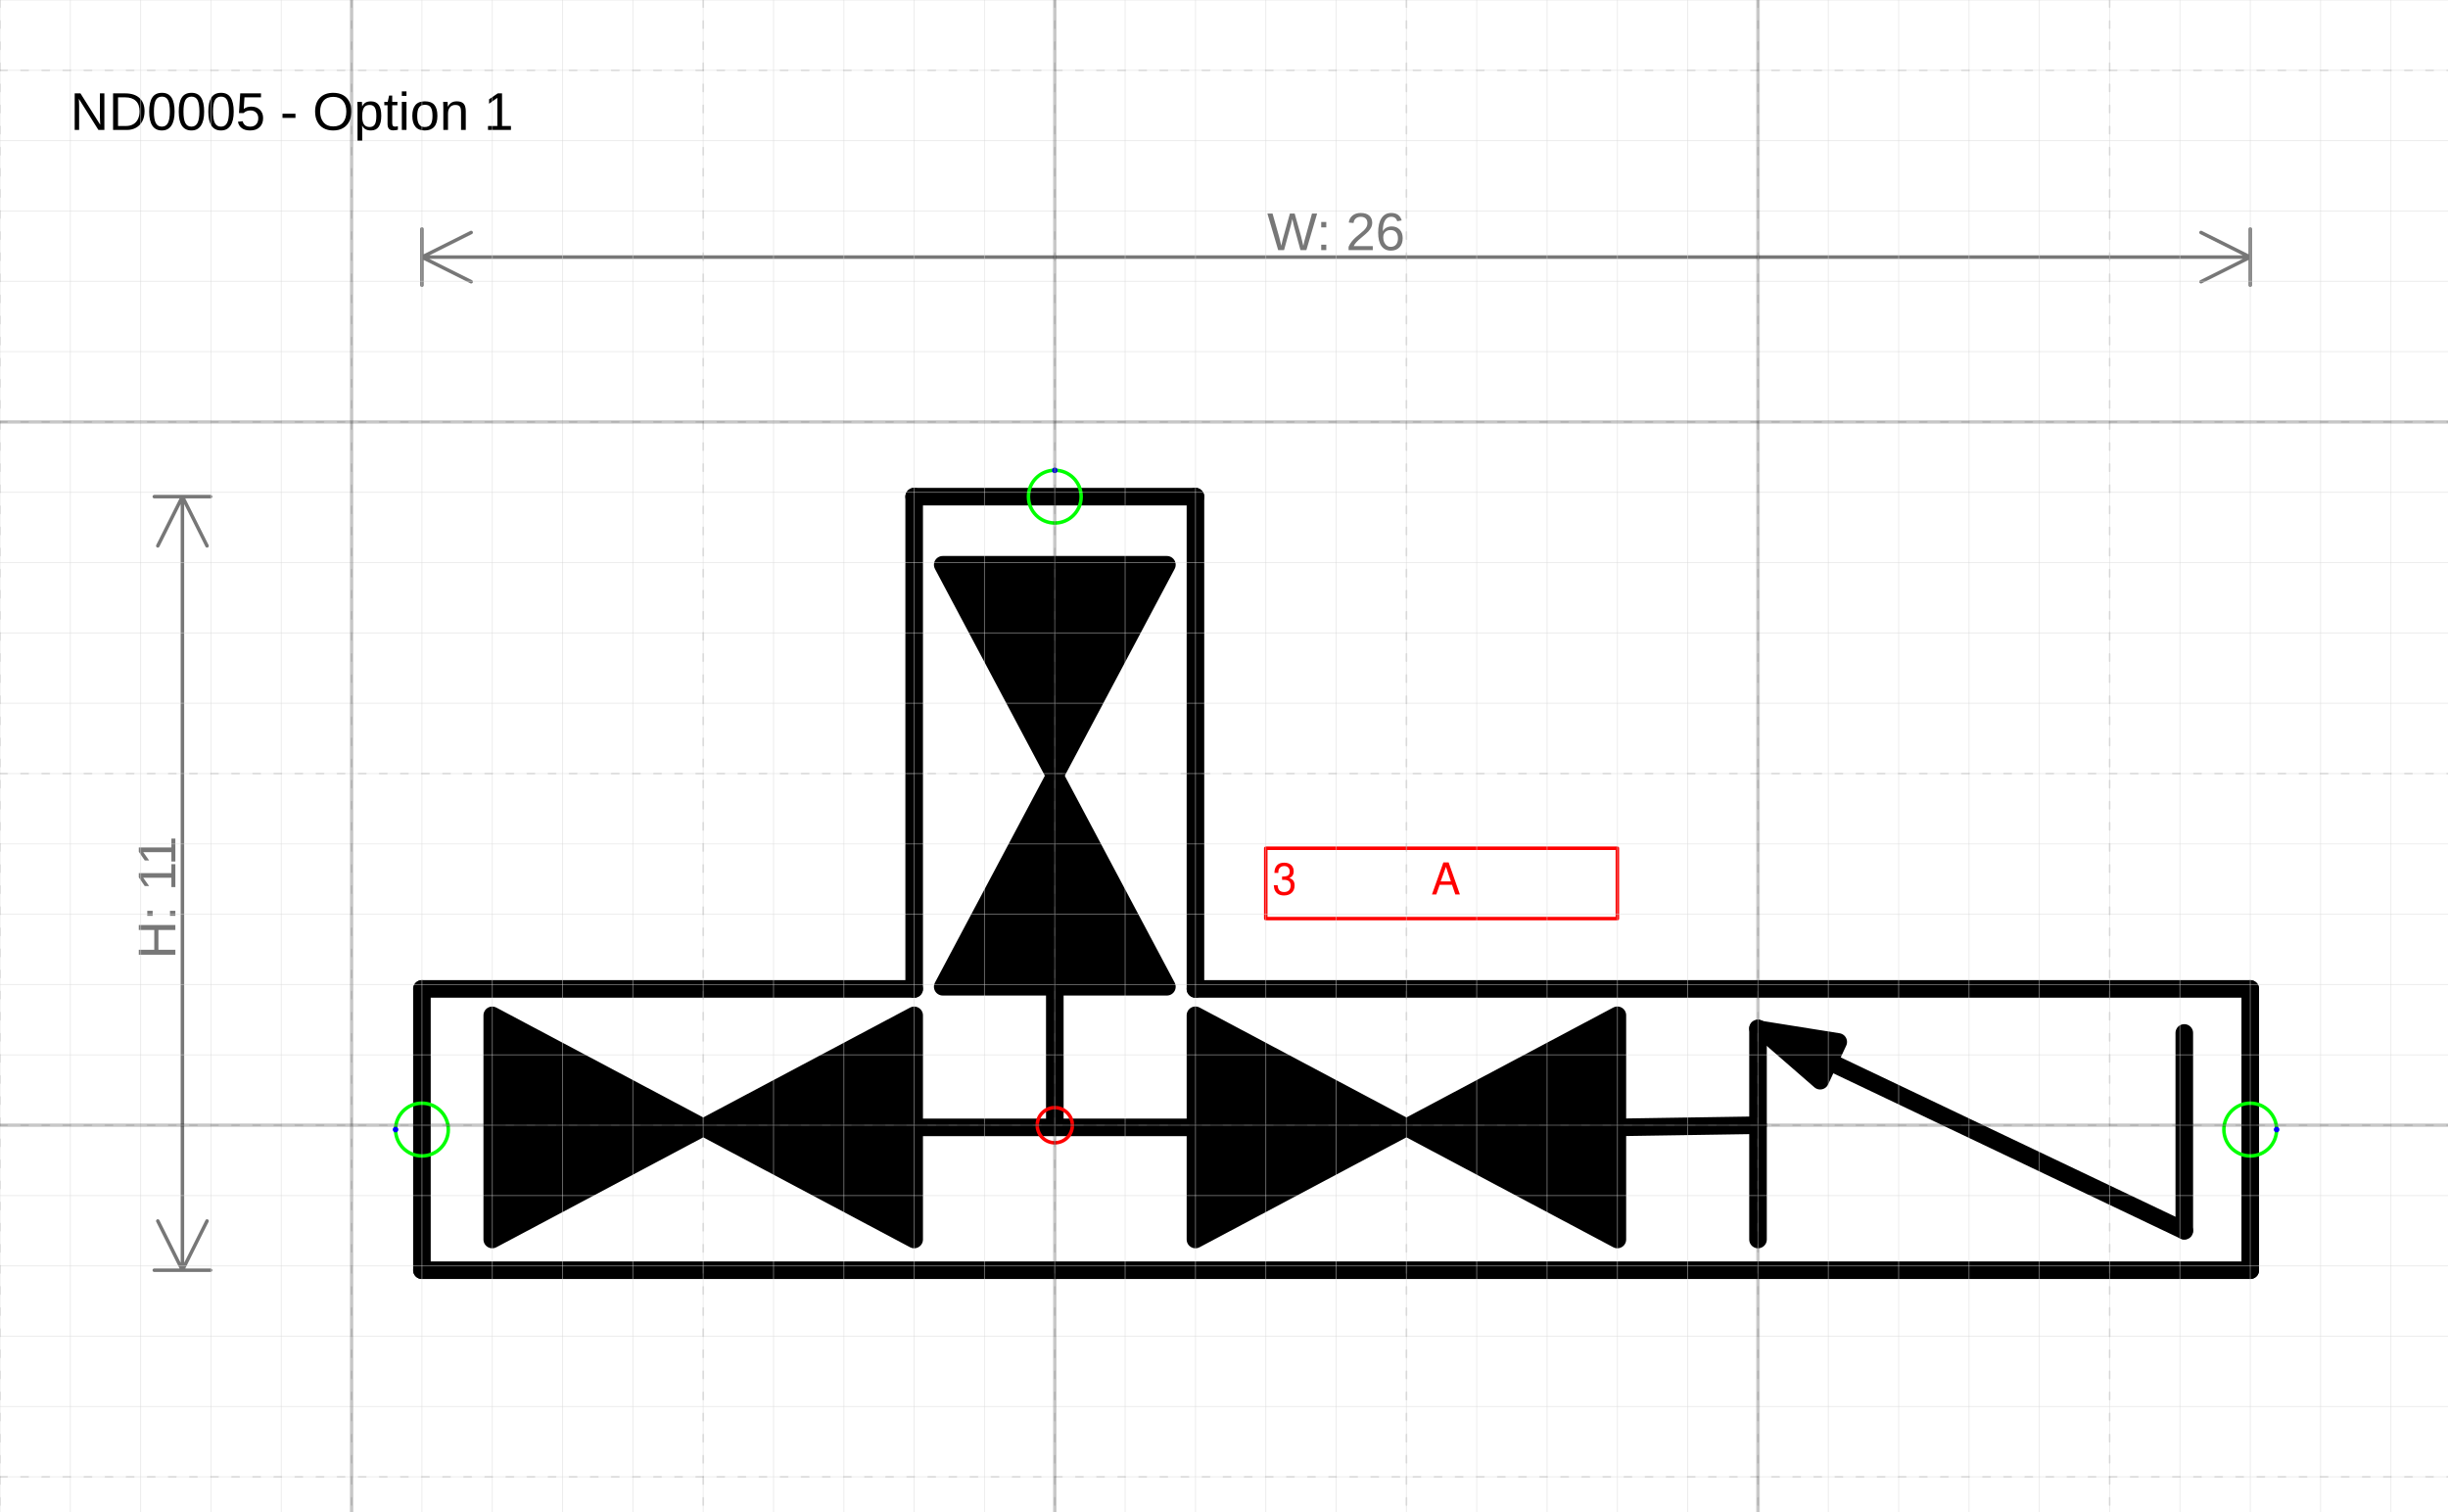
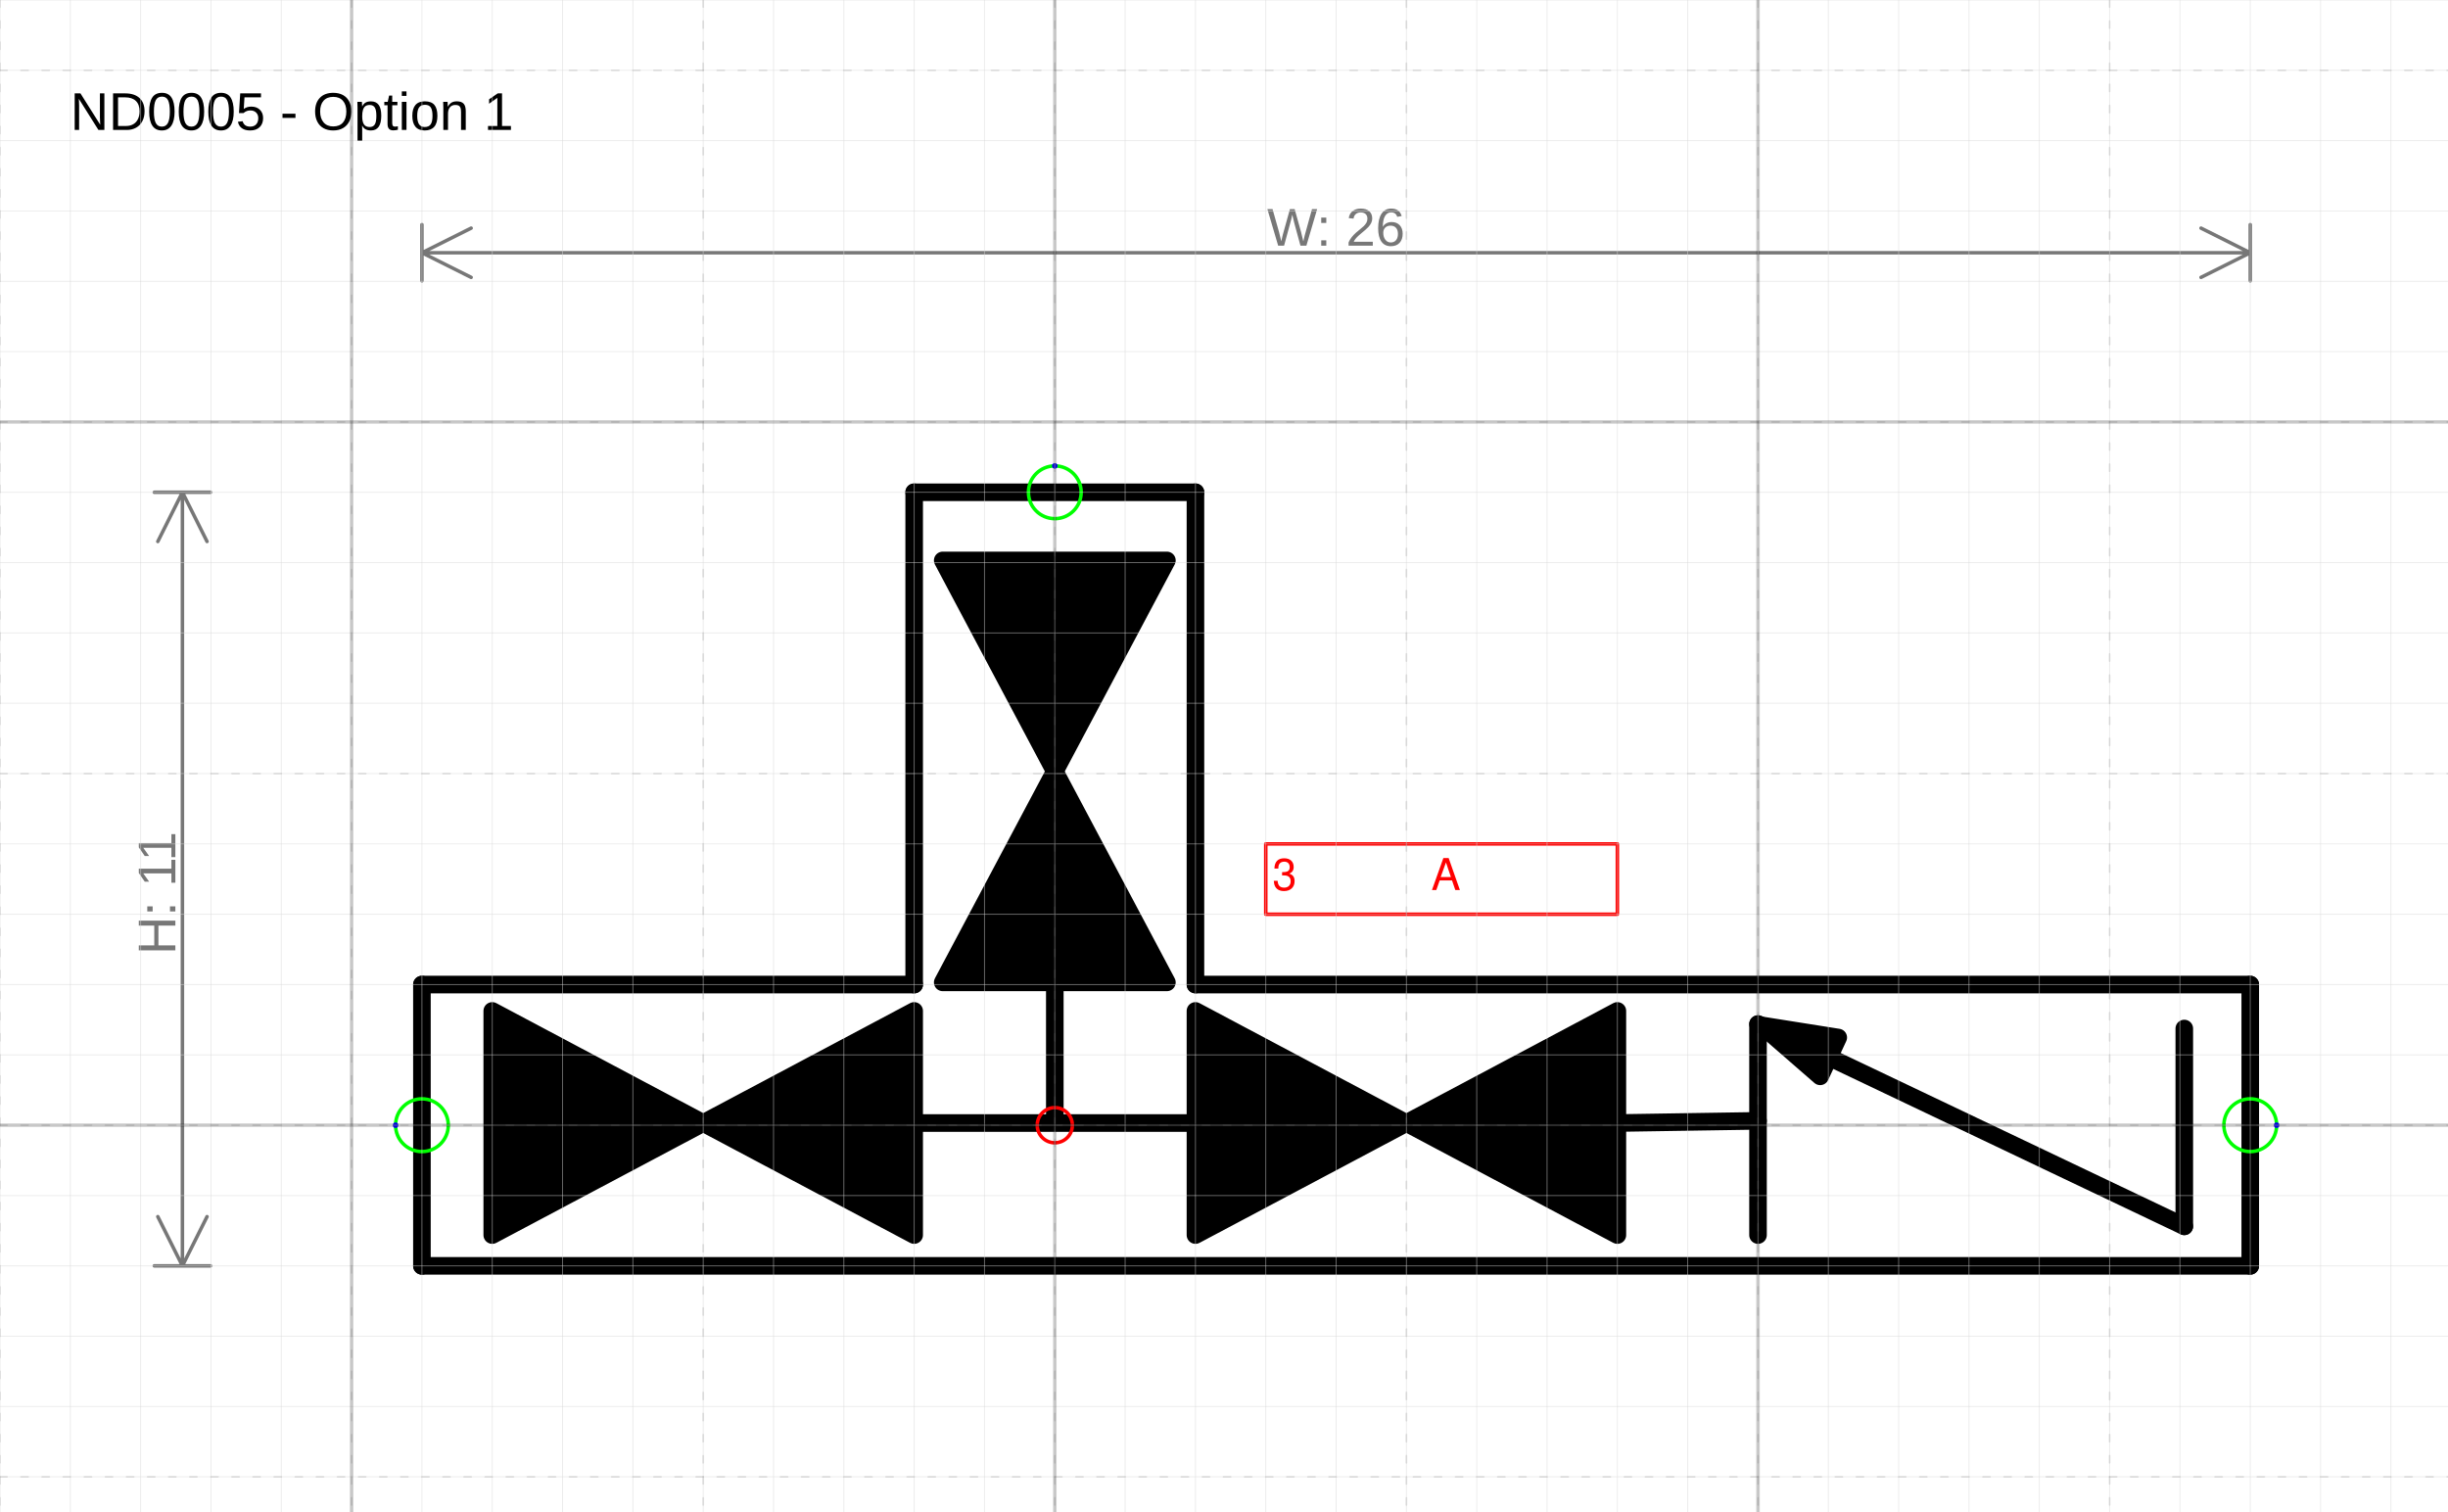
<svg xmlns="http://www.w3.org/2000/svg" version="1.1" width="147.361mm" height="91.01mm" viewBox="-15 -16 34.812 21.5">
  <defs />
  <g>
    <g id="cell-yIWWoEjmnAcsHHr_dZ7j-41" layer="Symbol">
-       <path d="M-2 1.625L-5 0.031-2-1.562Z" fill="#000000" stroke="rgb(0, 0, 0)" stroke-miterlimit="10" stroke-width="0.25" stroke-linecap="round" stroke-linejoin="round" />
+       <path d="M-2 1.562L-5-0.031-2-1.625Z" fill="#000000" stroke="rgb(0, 0, 0)" stroke-miterlimit="10" stroke-width="0.25" stroke-linecap="round" stroke-linejoin="round" />
    </g>
    <g id="cell-yIWWoEjmnAcsHHr_dZ7j-40" layer="Symbol">
-       <path d="M-8-1.562L-5 0.031-8 1.625Z" fill="#000000" stroke="rgb(0, 0, 0)" stroke-miterlimit="10" stroke-width="0.25" stroke-linecap="round" stroke-linejoin="round" />
+       <path d="M-8-1.625L-5-0.031-8 1.562Z" fill="#000000" stroke="rgb(0, 0, 0)" stroke-miterlimit="10" stroke-width="0.25" stroke-linecap="round" stroke-linejoin="round" />
    </g>
    <g id="cell-yIWWoEjmnAcsHHr_dZ7j-38" layer="Symbol">
-       <path d="M8 1.625L5 0.031 8-1.563Z" fill="#000000" stroke="rgb(0, 0, 0)" stroke-miterlimit="10" stroke-width="0.25" stroke-linecap="round" stroke-linejoin="round" />
+       <path d="M8 1.562L5-0.031 8-1.625Z" fill="#000000" stroke="rgb(0, 0, 0)" stroke-miterlimit="10" stroke-width="0.25" stroke-linecap="round" stroke-linejoin="round" />
    </g>
    <g id="cell-yIWWoEjmnAcsHHr_dZ7j-37" layer="Symbol">
-       <path d="M2-1.563L5 0.031 2 1.625Z" fill="#000000" stroke="rgb(0, 0, 0)" stroke-miterlimit="10" stroke-width="0.25" stroke-linecap="round" stroke-linejoin="round" />
+       <path d="M2-1.625L5-0.031 2 1.562Z" fill="#000000" stroke="rgb(0, 0, 0)" stroke-miterlimit="10" stroke-width="0.25" stroke-linecap="round" stroke-linejoin="round" />
    </g>
    <g id="cell-yIWWoEjmnAcsHHr_dZ7j-51" layer="Symbol">
-       <path d="M-1.594-1.969L0-4.969 1.594-1.969Z" fill="#000000" stroke="rgb(0, 0, 0)" stroke-miterlimit="10" stroke-width="0.25" stroke-linecap="round" stroke-linejoin="round" />
+       <path d="M-1.594-2.031L0-5.031 1.594-2.031Z" fill="#000000" stroke="rgb(0, 0, 0)" stroke-miterlimit="10" stroke-width="0.25" stroke-linecap="round" stroke-linejoin="round" />
    </g>
    <g id="cell-yIWWoEjmnAcsHHr_dZ7j-50" layer="Symbol">
-       <path d="M1.594-7.969L0-4.969-1.594-7.969Z" fill="#000000" stroke="rgb(0, 0, 0)" stroke-miterlimit="10" stroke-width="0.25" stroke-linecap="round" stroke-linejoin="round" />
+       <path d="M1.594-8.031L0-5.031-1.594-8.031Z" fill="#000000" stroke="rgb(0, 0, 0)" stroke-miterlimit="10" stroke-width="0.25" stroke-linecap="round" stroke-linejoin="round" />
    </g>
    <g id="cell-yIWWoEjmnAcsHHr_dZ7j-49" layer="Symbol">
-       <path d="M17 2.062L-9 2.062" fill="none" stroke="rgb(0, 0, 0)" stroke-miterlimit="10" stroke-width="0.25" stroke-linecap="round" stroke-linejoin="round" />
+       <path d="M17 2L-9 2" fill="none" stroke="rgb(0, 0, 0)" stroke-miterlimit="10" stroke-width="0.25" stroke-linecap="round" stroke-linejoin="round" />
    </g>
    <g id="cell-yIWWoEjmnAcsHHr_dZ7j-48" layer="Symbol">
-       <path d="M16.062 1.5L11.011-0.905" fill="none" stroke="rgb(0, 0, 0)" stroke-miterlimit="10" stroke-width="0.25" stroke-linecap="round" stroke-linejoin="round" />
+       <path d="M16.062 1.438L11.011-0.967" fill="none" stroke="rgb(0, 0, 0)" stroke-miterlimit="10" stroke-width="0.25" stroke-linecap="round" stroke-linejoin="round" />
    </g>
    <g id="cell-yIWWoEjmnAcsHHr_dZ7j-47" layer="Symbol">
-       <path d="M10.884-0.633L10.05-1.358 11.141-1.184Z" fill="#000000" stroke="rgb(0, 0, 0)" stroke-miterlimit="10" stroke-width="0.25" stroke-linecap="round" stroke-linejoin="round" />
+       <path d="M10.884-0.695L10.05-1.42 11.141-1.247Z" fill="#000000" stroke="rgb(0, 0, 0)" stroke-miterlimit="10" stroke-width="0.25" stroke-linecap="round" stroke-linejoin="round" />
    </g>
    <g id="cell-yIWWoEjmnAcsHHr_dZ7j-46" layer="Symbol">
-       <path d="M10.062-1.346L10-1.375" fill="none" stroke="rgb(0, 0, 0)" stroke-miterlimit="10" stroke-width="0.25" stroke-linecap="round" stroke-linejoin="round" />
+       <path d="M10.062-1.409L10-1.438" fill="none" stroke="rgb(0, 0, 0)" stroke-miterlimit="10" stroke-width="0.25" stroke-linecap="round" stroke-linejoin="round" />
    </g>
    <g id="cell-yIWWoEjmnAcsHHr_dZ7j-45" layer="Symbol">
-       <path d="M10 0L8 0.031" fill="none" stroke="rgb(0, 0, 0)" stroke-miterlimit="10" stroke-width="0.25" stroke-linecap="round" stroke-linejoin="round" />
+       <path d="M10-0.062L8-0.031" fill="none" stroke="rgb(0, 0, 0)" stroke-miterlimit="10" stroke-width="0.25" stroke-linecap="round" stroke-linejoin="round" />
    </g>
    <g id="cell-yIWWoEjmnAcsHHr_dZ7j-44" layer="Symbol">
-       <path d="M10-1.375L10 1.625" fill="none" stroke="rgb(0, 0, 0)" stroke-miterlimit="10" stroke-width="0.25" stroke-linecap="round" stroke-linejoin="round" />
+       <path d="M10-1.438L10 1.562" fill="none" stroke="rgb(0, 0, 0)" stroke-miterlimit="10" stroke-width="0.25" stroke-linecap="round" stroke-linejoin="round" />
    </g>
    <g id="cell-yIWWoEjmnAcsHHr_dZ7j-43" layer="Symbol">
-       <path d="M0-1.938L0 0" fill="none" stroke="rgb(0, 0, 0)" stroke-miterlimit="10" stroke-width="0.25" stroke-linecap="round" stroke-linejoin="round" />
+       <path d="M0-2L0-0.062" fill="none" stroke="rgb(0, 0, 0)" stroke-miterlimit="10" stroke-width="0.25" stroke-linecap="round" stroke-linejoin="round" />
    </g>
    <g id="cell-yIWWoEjmnAcsHHr_dZ7j-42" layer="Symbol">
-       <path d="M2 0.031L-2 0.031" fill="none" stroke="rgb(0, 0, 0)" stroke-miterlimit="10" stroke-width="0.25" stroke-linecap="round" stroke-linejoin="round" />
+       <path d="M2-0.031L-2-0.031" fill="none" stroke="rgb(0, 0, 0)" stroke-miterlimit="10" stroke-width="0.25" stroke-linecap="round" stroke-linejoin="round" />
    </g>
    <g id="cell-yIWWoEjmnAcsHHr_dZ7j-35" layer="Symbol">
-       <path d="M16.062-1.312L16.062 1.5" fill="none" stroke="rgb(0, 0, 0)" stroke-miterlimit="10" stroke-width="0.25" stroke-linecap="round" stroke-linejoin="round" />
+       <path d="M16.062-1.375L16.062 1.438" fill="none" stroke="rgb(0, 0, 0)" stroke-miterlimit="10" stroke-width="0.25" stroke-linecap="round" stroke-linejoin="round" />
    </g>
    <g id="cell-yIWWoEjmnAcsHHr_dZ7j-34" layer="Symbol">
-       <path d="M-2-8.938L-2-1.938" fill="none" stroke="rgb(0, 0, 0)" stroke-miterlimit="10" stroke-width="0.25" stroke-linecap="round" stroke-linejoin="round" />
+       <path d="M-2-9L-2-2" fill="none" stroke="rgb(0, 0, 0)" stroke-miterlimit="10" stroke-width="0.25" stroke-linecap="round" stroke-linejoin="round" />
    </g>
    <g id="cell-yIWWoEjmnAcsHHr_dZ7j-33" layer="Symbol">
-       <path d="M2-8.938L-2-8.938" fill="none" stroke="rgb(0, 0, 0)" stroke-miterlimit="10" stroke-width="0.25" stroke-linecap="round" stroke-linejoin="round" />
+       <path d="M2-9L-2-9" fill="none" stroke="rgb(0, 0, 0)" stroke-miterlimit="10" stroke-width="0.25" stroke-linecap="round" stroke-linejoin="round" />
    </g>
    <g id="cell-yIWWoEjmnAcsHHr_dZ7j-32" layer="Symbol">
-       <path d="M2-8.938L2-1.938" fill="none" stroke="rgb(0, 0, 0)" stroke-miterlimit="10" stroke-width="0.25" stroke-linecap="round" stroke-linejoin="round" />
+       <path d="M2-9L2-2" fill="none" stroke="rgb(0, 0, 0)" stroke-miterlimit="10" stroke-width="0.25" stroke-linecap="round" stroke-linejoin="round" />
    </g>
    <g id="cell-yIWWoEjmnAcsHHr_dZ7j-31" layer="Symbol">
-       <path d="M-2-1.938L-9-1.938" fill="none" stroke="rgb(0, 0, 0)" stroke-miterlimit="10" stroke-width="0.25" stroke-linecap="round" stroke-linejoin="round" />
+       <path d="M-2-2L-9-2" fill="none" stroke="rgb(0, 0, 0)" stroke-miterlimit="10" stroke-width="0.25" stroke-linecap="round" stroke-linejoin="round" />
    </g>
    <g id="cell-yIWWoEjmnAcsHHr_dZ7j-30" layer="Symbol">
-       <path d="M-9-1.938L-9 2.062" fill="none" stroke="rgb(0, 0, 0)" stroke-miterlimit="10" stroke-width="0.25" stroke-linecap="round" stroke-linejoin="round" />
+       <path d="M-9-2L-9 2" fill="none" stroke="rgb(0, 0, 0)" stroke-miterlimit="10" stroke-width="0.25" stroke-linecap="round" stroke-linejoin="round" />
    </g>
    <g id="cell-yIWWoEjmnAcsHHr_dZ7j-29" layer="Symbol">
-       <path d="M17-1.938L2-1.938" fill="none" stroke="rgb(0, 0, 0)" stroke-miterlimit="10" stroke-width="0.25" stroke-linecap="round" stroke-linejoin="round" />
+       <path d="M17-2L2-2" fill="none" stroke="rgb(0, 0, 0)" stroke-miterlimit="10" stroke-width="0.25" stroke-linecap="round" stroke-linejoin="round" />
    </g>
    <g id="cell-yIWWoEjmnAcsHHr_dZ7j-28" layer="Symbol">
-       <path d="M17-1.938L17 2.062" fill="none" stroke="rgb(0, 0, 0)" stroke-miterlimit="10" stroke-width="0.25" stroke-linecap="round" stroke-linejoin="round" />
+       <path d="M17-2L17 2" fill="none" stroke="rgb(0, 0, 0)" stroke-miterlimit="10" stroke-width="0.25" stroke-linecap="round" stroke-linejoin="round" />
    </g>
    <g id="cell-0f8P_87Ti_sxjq7LyHEe-31" content="&lt;object label=&quot;%LabelLines%&amp;amp;nbsp; &amp;amp;nbsp; &amp;amp;nbsp; &amp;amp;nbsp; &amp;amp;nbsp; &amp;amp;nbsp;%LabelIndex%&quot; placeholders=&quot;1&quot; LabelLines=&quot;3&quot; LabelIndex=&quot;A&quot;/&gt;" data-label="%LabelLines%&amp;nbsp; &amp;nbsp; &amp;nbsp; &amp;nbsp; &amp;nbsp; &amp;nbsp;%LabelIndex%" data-placeholders="1" data-LabelLines="3" data-LabelIndex="A" layer="Label">
-       <path fill="none" stroke="#ff0000" d="M3-3.938L8-3.938 8-2.938 3-2.938z" stroke-width="0.05" stroke-linecap="round" stroke-linejoin="round" />
+       <path fill="none" stroke="#ff0000" d="M3-4L8-4 8-3 3-3z" stroke-width="0.05" stroke-linecap="round" stroke-linejoin="round" />
      <g>
-         <text fill="#FF0000" font-family="Helvetica" font-size="40px" transform="matrix(0.015625 0 0 0.015625 3.09375 -3.28125)" stroke-width="0.05" stroke-linecap="round" stroke-linejoin="round">3           A</text>
+         <text fill="#FF0000" font-family="Helvetica" font-size="40px" transform="matrix(0.015625 0 0 0.015625 3.09375 -3.34375)" stroke-width="0.05" stroke-linecap="round" stroke-linejoin="round">3           A</text>
      </g>
    </g>
    <g id="cell-0f8P_87Ti_sxjq7LyHEe-32" content="&lt;object label=&quot;Connection&quot; PipingConnector=&quot;Y&quot; LabelConnector=&quot;N&quot; SignalConnector=&quot;N&quot; Direction=&quot;0&quot;/&gt;" data-label="Connection" data-PipingConnector="Y" data-LabelConnector="N" data-SignalConnector="N" data-Direction="0" layer="Connection">
-       <ellipse cx="17" cy="0.062" rx="0.375" ry="0.375" fill="none" stroke="#00ff00" stroke-width="0.05" />
-       <ellipse cx="17.375" cy="0.062" rx="0.04" ry="0.04" fill="#0000ff" stroke="none" stroke-width="0.05" />
+       <ellipse cx="17" cy="0" rx="0.375" ry="0.375" fill="none" stroke="#00ff00" stroke-width="0.05" />
+       <ellipse cx="17.375" cy="0" rx="0.04" ry="0.04" fill="#0000ff" stroke="none" stroke-width="0.05" />
    </g>
    <g id="cell-0f8P_87Ti_sxjq7LyHEe-33" content="&lt;object label=&quot;Connection&quot; PipingConnector=&quot;Y&quot; LabelConnector=&quot;N&quot; SignalConnector=&quot;N&quot; Direction=&quot;270&quot;/&gt;" data-label="Connection" data-PipingConnector="Y" data-LabelConnector="N" data-SignalConnector="N" data-Direction="270" layer="Connection">
-       <ellipse cx="0" cy="-8.938" rx="0.375" ry="0.375" fill="none" stroke="#00ff00" stroke-width="0.05" />
-       <ellipse cx="0" cy="-9.312" rx="0.04" ry="0.04" fill="#0000ff" stroke="none" stroke-width="0.05" />
+       <ellipse cx="0" cy="-9" rx="0.375" ry="0.375" fill="none" stroke="#00ff00" stroke-width="0.05" />
+       <ellipse cx="0" cy="-9.375" rx="0.04" ry="0.04" fill="#0000ff" stroke="none" stroke-width="0.05" />
    </g>
    <g id="cell-0f8P_87Ti_sxjq7LyHEe-34" content="&lt;object label=&quot;Connection&quot; PipingConnector=&quot;Y&quot; LabelConnector=&quot;N&quot; SignalConnector=&quot;N&quot; Direction=&quot;180&quot;/&gt;" data-label="Connection" data-PipingConnector="Y" data-LabelConnector="N" data-SignalConnector="N" data-Direction="180" layer="Connection">
-       <ellipse cx="-9" cy="0.062" rx="0.375" ry="0.375" fill="none" stroke="#00ff00" stroke-width="0.05" />
-       <ellipse cx="-9.375" cy="0.062" rx="0.04" ry="0.04" fill="#0000ff" stroke="none" stroke-width="0.05" />
+       <ellipse cx="-9" cy="0" rx="0.375" ry="0.375" fill="none" stroke="#00ff00" stroke-width="0.05" />
+       <ellipse cx="-9.375" cy="4.5924253663221344e-17" rx="0.04" ry="0.04" fill="#0000ff" stroke="none" stroke-width="0.05" />
    </g>
    <g id="cell-0f8P_87Ti_sxjq7LyHEe-30" content="&lt;object label=&quot;origo&quot;/&gt;" data-label="origo" layer="Origo">
      <ellipse cx="0" cy="0" rx="0.25" ry="0.25" fill="none" stroke="#ff0000" stroke-width="0.05" />
    </g>
  </g>
  <g layer="Dimension">
-     <text font-size="40px" font-family="Arial" text-anchor="middle" fill="#777777" stroke-linecap="round" stroke-linejoin="round" transform="matrix(0.0188976 0 0 0.0188976 4 -12.4438)">W: 26</text>
-     <path d="M-9,-12.344 17,-12.344 M-9,-12.344 -8.3,-12.694 M-9,-12.344 -8.3,-11.994 M17,-12.344 16.3,-12.694 M17,-12.344 16.3,-11.994 M-9,-11.944 -9,-12.744 M17,-11.944 17,-12.744" stroke="#777777" stroke-width="0.05" stroke-linecap="round" stroke-linejoin="round" />
-     <text font-size="40px" font-family="Arial" text-anchor="middle" fill="#777777" transform="matrix(1.15715e-18 -0.0188976 0.0188976 1.15715e-18 -12.5063 -3.2375)" stroke-linecap="round" stroke-linejoin="round">H: 11</text>
-     <path d="M-12.406-8.938L-12.406 2.062M-12.406-8.938L-12.056-8.238M-12.406-8.938L-12.756-8.238M-12.406 2.062L-12.056 1.362M-12.406 2.062L-12.756 1.362M-12.806-8.938L-12.006-8.938M-12.806 2.062L-12.006 2.062" stroke="#777777" stroke-width="0.05" stroke-linecap="round" stroke-linejoin="round" />
+     <text font-size="40px" font-family="Arial" text-anchor="middle" fill="#777777" stroke-linecap="round" stroke-linejoin="round" transform="matrix(0.0188976 0 0 0.0188976 4 -12.5063)">W: 26</text>
+     <path d="M-9,-12.406 17,-12.406 M-9,-12.406 -8.3,-12.756 M-9,-12.406 -8.3,-12.056 M17,-12.406 16.3,-12.756 M17,-12.406 16.3,-12.056 M-9,-12.006 -9,-12.806 M17,-12.006 17,-12.806" stroke="#777777" stroke-width="0.05" stroke-linecap="round" stroke-linejoin="round" />
+     <text font-size="40px" font-family="Arial" text-anchor="middle" fill="#777777" transform="matrix(1.15715e-18 -0.0188976 0.0188976 1.15715e-18 -12.5063 -3.3)" stroke-linecap="round" stroke-linejoin="round">H: 11</text>
+     <path d="M-12.406-9L-12.406 2M-12.406-9L-12.056-8.3M-12.406-9L-12.756-8.3M-12.406 2L-12.056 1.3M-12.406 2L-12.756 1.3M-12.806-9L-12.006-9M-12.806 2L-12.006 2" stroke="#777777" stroke-width="0.05" stroke-linecap="round" stroke-linejoin="round" />
  </g>
  <g layer="SymbolRegistrationNumber">
    <text font-size="40px" font-family="Arial" text-anchor="start" fill="#000000" stroke-width="0.05" stroke-linecap="round" stroke-linejoin="round" transform="matrix(0.0188976 0 0 0.0188976 -14 -14.1522)">ND0005 - Option 1</text>
  </g>
  <g layer="Grid">
    <g layer="Grid_micro">
      <path d="M-15,-16 19.812,-16" fill="none" stroke="rgb(216, 216, 216)" stroke-opacity="0.5" stroke-width="0.013" stroke-linecap="round" stroke-linejoin="round" />
      <path d="M-15,-15 19.812,-15" fill="none" stroke="rgb(216, 216, 216)" stroke-opacity="0.5" stroke-width="0.013" stroke-linecap="round" stroke-linejoin="round" />
      <path d="M-15,-14 19.812,-14" fill="none" stroke="rgb(216, 216, 216)" stroke-opacity="0.5" stroke-width="0.013" stroke-linecap="round" stroke-linejoin="round" />
      <path d="M-15,-13 19.812,-13" fill="none" stroke="rgb(216, 216, 216)" stroke-opacity="0.5" stroke-width="0.013" stroke-linecap="round" stroke-linejoin="round" />
      <path d="M-15,-12 19.812,-12" fill="none" stroke="rgb(216, 216, 216)" stroke-opacity="0.5" stroke-width="0.013" stroke-linecap="round" stroke-linejoin="round" />
      <path d="M-15,-11 19.812,-11" fill="none" stroke="rgb(216, 216, 216)" stroke-opacity="0.5" stroke-width="0.013" stroke-linecap="round" stroke-linejoin="round" />
      <path d="M-15,-10 19.812,-10" fill="none" stroke="rgb(216, 216, 216)" stroke-opacity="0.5" stroke-width="0.013" stroke-linecap="round" stroke-linejoin="round" />
      <path d="M-15,-9 19.812,-9" fill="none" stroke="rgb(216, 216, 216)" stroke-opacity="0.5" stroke-width="0.013" stroke-linecap="round" stroke-linejoin="round" />
      <path d="M-15,-8 19.812,-8" fill="none" stroke="rgb(216, 216, 216)" stroke-opacity="0.5" stroke-width="0.013" stroke-linecap="round" stroke-linejoin="round" />
      <path d="M-15,-7 19.812,-7" fill="none" stroke="rgb(216, 216, 216)" stroke-opacity="0.5" stroke-width="0.013" stroke-linecap="round" stroke-linejoin="round" />
      <path d="M-15,-6 19.812,-6" fill="none" stroke="rgb(216, 216, 216)" stroke-opacity="0.5" stroke-width="0.013" stroke-linecap="round" stroke-linejoin="round" />
      <path d="M-15,-5 19.812,-5" fill="none" stroke="rgb(216, 216, 216)" stroke-opacity="0.5" stroke-width="0.013" stroke-linecap="round" stroke-linejoin="round" />
      <path d="M-15,-4 19.812,-4" fill="none" stroke="rgb(216, 216, 216)" stroke-opacity="0.5" stroke-width="0.013" stroke-linecap="round" stroke-linejoin="round" />
      <path d="M-15,-3 19.812,-3" fill="none" stroke="rgb(216, 216, 216)" stroke-opacity="0.5" stroke-width="0.013" stroke-linecap="round" stroke-linejoin="round" />
      <path d="M-15,-2 19.812,-2" fill="none" stroke="rgb(216, 216, 216)" stroke-opacity="0.5" stroke-width="0.013" stroke-linecap="round" stroke-linejoin="round" />
      <path d="M-15,-1 19.812,-1" fill="none" stroke="rgb(216, 216, 216)" stroke-opacity="0.5" stroke-width="0.013" stroke-linecap="round" stroke-linejoin="round" />
      <path d="M-15,0 19.812,0" fill="none" stroke="rgb(216, 216, 216)" stroke-opacity="0.5" stroke-width="0.013" stroke-linecap="round" stroke-linejoin="round" />
      <path d="M-15,1 19.812,1" fill="none" stroke="rgb(216, 216, 216)" stroke-opacity="0.5" stroke-width="0.013" stroke-linecap="round" stroke-linejoin="round" />
      <path d="M-15,2 19.812,2" fill="none" stroke="rgb(216, 216, 216)" stroke-opacity="0.5" stroke-width="0.013" stroke-linecap="round" stroke-linejoin="round" />
      <path d="M-15,3 19.812,3" fill="none" stroke="rgb(216, 216, 216)" stroke-opacity="0.5" stroke-width="0.013" stroke-linecap="round" stroke-linejoin="round" />
      <path d="M-15,4 19.812,4" fill="none" stroke="rgb(216, 216, 216)" stroke-opacity="0.5" stroke-width="0.013" stroke-linecap="round" stroke-linejoin="round" />
      <path d="M-15,5 19.812,5" fill="none" stroke="rgb(216, 216, 216)" stroke-opacity="0.5" stroke-width="0.013" stroke-linecap="round" stroke-linejoin="round" />
      <path d="M-15,-16 -15,5.5" fill="none" stroke="rgb(216, 216, 216)" stroke-opacity="0.5" stroke-width="0.013" stroke-linecap="round" stroke-linejoin="round" />
      <path d="M-14,-16 -14,5.5" fill="none" stroke="rgb(216, 216, 216)" stroke-opacity="0.5" stroke-width="0.013" stroke-linecap="round" stroke-linejoin="round" />
      <path d="M-13,-16 -13,5.5" fill="none" stroke="rgb(216, 216, 216)" stroke-opacity="0.5" stroke-width="0.013" stroke-linecap="round" stroke-linejoin="round" />
      <path d="M-12,-16 -12,5.5" fill="none" stroke="rgb(216, 216, 216)" stroke-opacity="0.5" stroke-width="0.013" stroke-linecap="round" stroke-linejoin="round" />
      <path d="M-11,-16 -11,5.5" fill="none" stroke="rgb(216, 216, 216)" stroke-opacity="0.5" stroke-width="0.013" stroke-linecap="round" stroke-linejoin="round" />
      <path d="M-10,-16 -10,5.5" fill="none" stroke="rgb(216, 216, 216)" stroke-opacity="0.5" stroke-width="0.013" stroke-linecap="round" stroke-linejoin="round" />
      <path d="M-9,-16 -9,5.5" fill="none" stroke="rgb(216, 216, 216)" stroke-opacity="0.5" stroke-width="0.013" stroke-linecap="round" stroke-linejoin="round" />
      <path d="M-8,-16 -8,5.5" fill="none" stroke="rgb(216, 216, 216)" stroke-opacity="0.5" stroke-width="0.013" stroke-linecap="round" stroke-linejoin="round" />
      <path d="M-7,-16 -7,5.5" fill="none" stroke="rgb(216, 216, 216)" stroke-opacity="0.5" stroke-width="0.013" stroke-linecap="round" stroke-linejoin="round" />
      <path d="M-6,-16 -6,5.5" fill="none" stroke="rgb(216, 216, 216)" stroke-opacity="0.5" stroke-width="0.013" stroke-linecap="round" stroke-linejoin="round" />
      <path d="M-5,-16 -5,5.5" fill="none" stroke="rgb(216, 216, 216)" stroke-opacity="0.5" stroke-width="0.013" stroke-linecap="round" stroke-linejoin="round" />
      <path d="M-4,-16 -4,5.5" fill="none" stroke="rgb(216, 216, 216)" stroke-opacity="0.5" stroke-width="0.013" stroke-linecap="round" stroke-linejoin="round" />
      <path d="M-3,-16 -3,5.5" fill="none" stroke="rgb(216, 216, 216)" stroke-opacity="0.5" stroke-width="0.013" stroke-linecap="round" stroke-linejoin="round" />
      <path d="M-2,-16 -2,5.5" fill="none" stroke="rgb(216, 216, 216)" stroke-opacity="0.5" stroke-width="0.013" stroke-linecap="round" stroke-linejoin="round" />
      <path d="M-1,-16 -1,5.5" fill="none" stroke="rgb(216, 216, 216)" stroke-opacity="0.5" stroke-width="0.013" stroke-linecap="round" stroke-linejoin="round" />
      <path d="M0,-16 0,5.5" fill="none" stroke="rgb(216, 216, 216)" stroke-opacity="0.5" stroke-width="0.013" stroke-linecap="round" stroke-linejoin="round" />
      <path d="M1,-16 1,5.5" fill="none" stroke="rgb(216, 216, 216)" stroke-opacity="0.5" stroke-width="0.013" stroke-linecap="round" stroke-linejoin="round" />
      <path d="M2,-16 2,5.5" fill="none" stroke="rgb(216, 216, 216)" stroke-opacity="0.5" stroke-width="0.013" stroke-linecap="round" stroke-linejoin="round" />
      <path d="M3,-16 3,5.5" fill="none" stroke="rgb(216, 216, 216)" stroke-opacity="0.5" stroke-width="0.013" stroke-linecap="round" stroke-linejoin="round" />
      <path d="M4,-16 4,5.5" fill="none" stroke="rgb(216, 216, 216)" stroke-opacity="0.5" stroke-width="0.013" stroke-linecap="round" stroke-linejoin="round" />
      <path d="M5,-16 5,5.5" fill="none" stroke="rgb(216, 216, 216)" stroke-opacity="0.5" stroke-width="0.013" stroke-linecap="round" stroke-linejoin="round" />
      <path d="M6,-16 6,5.5" fill="none" stroke="rgb(216, 216, 216)" stroke-opacity="0.5" stroke-width="0.013" stroke-linecap="round" stroke-linejoin="round" />
      <path d="M7,-16 7,5.5" fill="none" stroke="rgb(216, 216, 216)" stroke-opacity="0.5" stroke-width="0.013" stroke-linecap="round" stroke-linejoin="round" />
      <path d="M8,-16 8,5.5" fill="none" stroke="rgb(216, 216, 216)" stroke-opacity="0.5" stroke-width="0.013" stroke-linecap="round" stroke-linejoin="round" />
      <path d="M9,-16 9,5.5" fill="none" stroke="rgb(216, 216, 216)" stroke-opacity="0.5" stroke-width="0.013" stroke-linecap="round" stroke-linejoin="round" />
      <path d="M10,-16 10,5.5" fill="none" stroke="rgb(216, 216, 216)" stroke-opacity="0.5" stroke-width="0.013" stroke-linecap="round" stroke-linejoin="round" />
      <path d="M11,-16 11,5.5" fill="none" stroke="rgb(216, 216, 216)" stroke-opacity="0.5" stroke-width="0.013" stroke-linecap="round" stroke-linejoin="round" />
      <path d="M12,-16 12,5.5" fill="none" stroke="rgb(216, 216, 216)" stroke-opacity="0.5" stroke-width="0.013" stroke-linecap="round" stroke-linejoin="round" />
      <path d="M13,-16 13,5.5" fill="none" stroke="rgb(216, 216, 216)" stroke-opacity="0.5" stroke-width="0.013" stroke-linecap="round" stroke-linejoin="round" />
      <path d="M14,-16 14,5.5" fill="none" stroke="rgb(216, 216, 216)" stroke-opacity="0.5" stroke-width="0.013" stroke-linecap="round" stroke-linejoin="round" />
      <path d="M15,-16 15,5.5" fill="none" stroke="rgb(216, 216, 216)" stroke-opacity="0.5" stroke-width="0.013" stroke-linecap="round" stroke-linejoin="round" />
      <path d="M16,-16 16,5.5" fill="none" stroke="rgb(216, 216, 216)" stroke-opacity="0.5" stroke-width="0.013" stroke-linecap="round" stroke-linejoin="round" />
      <path d="M17,-16 17,5.5" fill="none" stroke="rgb(216, 216, 216)" stroke-opacity="0.5" stroke-width="0.013" stroke-linecap="round" stroke-linejoin="round" />
      <path d="M18,-16 18,5.5" fill="none" stroke="rgb(216, 216, 216)" stroke-opacity="0.5" stroke-width="0.013" stroke-linecap="round" stroke-linejoin="round" />
      <path d="M19,-16 19,5.5" fill="none" stroke="rgb(216, 216, 216)" stroke-opacity="0.5" stroke-width="0.013" stroke-linecap="round" stroke-linejoin="round" />
    </g>
    <g layer="Grid_minor">
      <path d="M-15,-15 19.812,-15" fill="none" stroke="#7f7f7f" stroke-opacity="0.2" stroke-width="0.025" stroke-dasharray="0.1, 0.2" stroke-linecap="round" stroke-linejoin="round" />
      <path d="M-15,-10 19.812,-10" fill="none" stroke="#7f7f7f" stroke-opacity="0.2" stroke-width="0.025" stroke-dasharray="0.1, 0.2" stroke-linecap="round" stroke-linejoin="round" />
      <path d="M-15,-5 19.812,-5" fill="none" stroke="#7f7f7f" stroke-opacity="0.2" stroke-width="0.025" stroke-dasharray="0.1, 0.2" stroke-linecap="round" stroke-linejoin="round" />
      <path d="M-15,0 19.812,0" fill="none" stroke="#7f7f7f" stroke-opacity="0.2" stroke-width="0.025" stroke-dasharray="0.1, 0.2" stroke-linecap="round" stroke-linejoin="round" />
      <path d="M-15,5 19.812,5" fill="none" stroke="#7f7f7f" stroke-opacity="0.2" stroke-width="0.025" stroke-dasharray="0.1, 0.2" stroke-linecap="round" stroke-linejoin="round" />
      <path d="M-15,-16 -15,5.5" fill="none" stroke="#7f7f7f" stroke-opacity="0.2" stroke-width="0.025" stroke-dasharray="0.1, 0.2" stroke-linecap="round" stroke-linejoin="round" />
      <path d="M-10,-16 -10,5.5" fill="none" stroke="#7f7f7f" stroke-opacity="0.2" stroke-width="0.025" stroke-dasharray="0.1, 0.2" stroke-linecap="round" stroke-linejoin="round" />
      <path d="M-5,-16 -5,5.5" fill="none" stroke="#7f7f7f" stroke-opacity="0.2" stroke-width="0.025" stroke-dasharray="0.1, 0.2" stroke-linecap="round" stroke-linejoin="round" />
      <path d="M0,-16 0,5.5" fill="none" stroke="#7f7f7f" stroke-opacity="0.2" stroke-width="0.025" stroke-dasharray="0.1, 0.2" stroke-linecap="round" stroke-linejoin="round" />
      <path d="M5,-16 5,5.5" fill="none" stroke="#7f7f7f" stroke-opacity="0.2" stroke-width="0.025" stroke-dasharray="0.1, 0.2" stroke-linecap="round" stroke-linejoin="round" />
      <path d="M10,-16 10,5.5" fill="none" stroke="#7f7f7f" stroke-opacity="0.2" stroke-width="0.025" stroke-dasharray="0.1, 0.2" stroke-linecap="round" stroke-linejoin="round" />
      <path d="M15,-16 15,5.5" fill="none" stroke="#7f7f7f" stroke-opacity="0.2" stroke-width="0.025" stroke-dasharray="0.1, 0.2" stroke-linecap="round" stroke-linejoin="round" />
    </g>
    <g layer="Grid_major">
      <path d="M-15,-10 19.812,-10" fill="none" stroke="#0f0f0f" stroke-opacity="0.2" stroke-width="0.05" stroke-linecap="round" stroke-linejoin="round" />
      <path d="M-15,0 19.812,0" fill="none" stroke="#0f0f0f" stroke-opacity="0.2" stroke-width="0.05" stroke-linecap="round" stroke-linejoin="round" />
      <path d="M-10,-16 -10,5.5" fill="none" stroke="#0f0f0f" stroke-opacity="0.2" stroke-width="0.05" stroke-linecap="round" stroke-linejoin="round" />
      <path d="M0,-16 0,5.5" fill="none" stroke="#0f0f0f" stroke-opacity="0.2" stroke-width="0.05" stroke-linecap="round" stroke-linejoin="round" />
      <path d="M10,-16 10,5.5" fill="none" stroke="#0f0f0f" stroke-opacity="0.2" stroke-width="0.05" stroke-linecap="round" stroke-linejoin="round" />
    </g>
  </g>
</svg>
